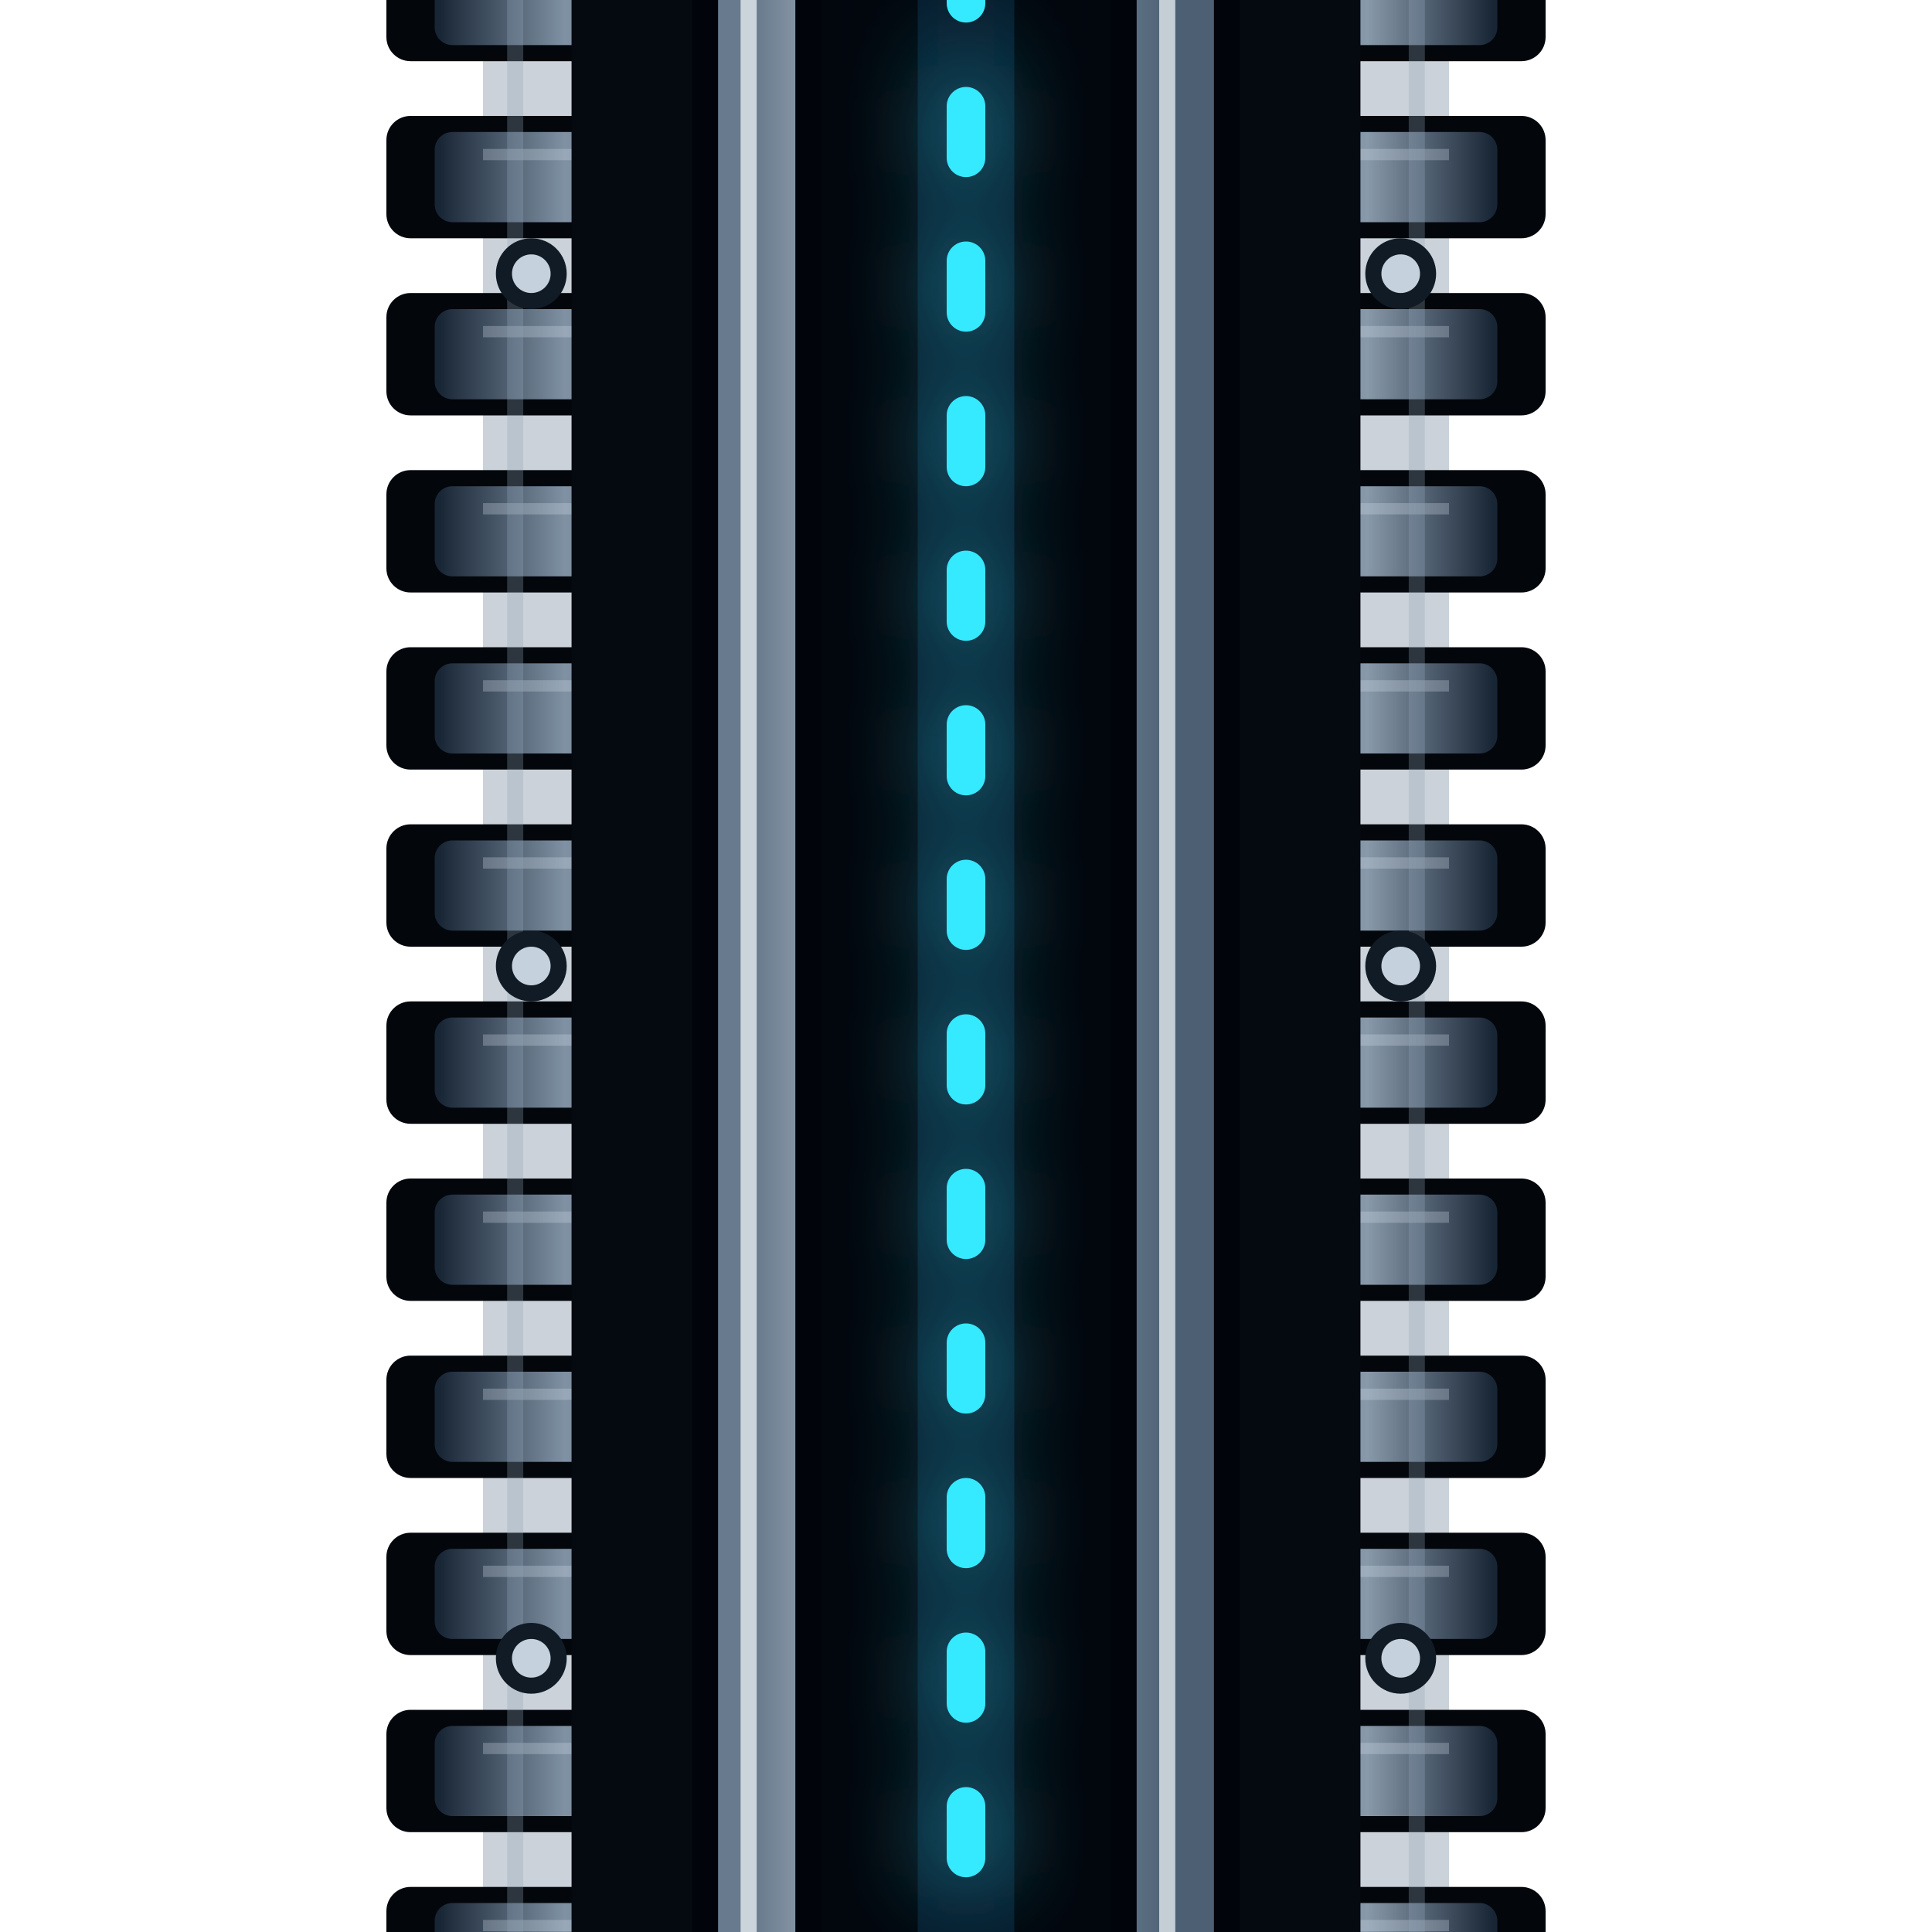
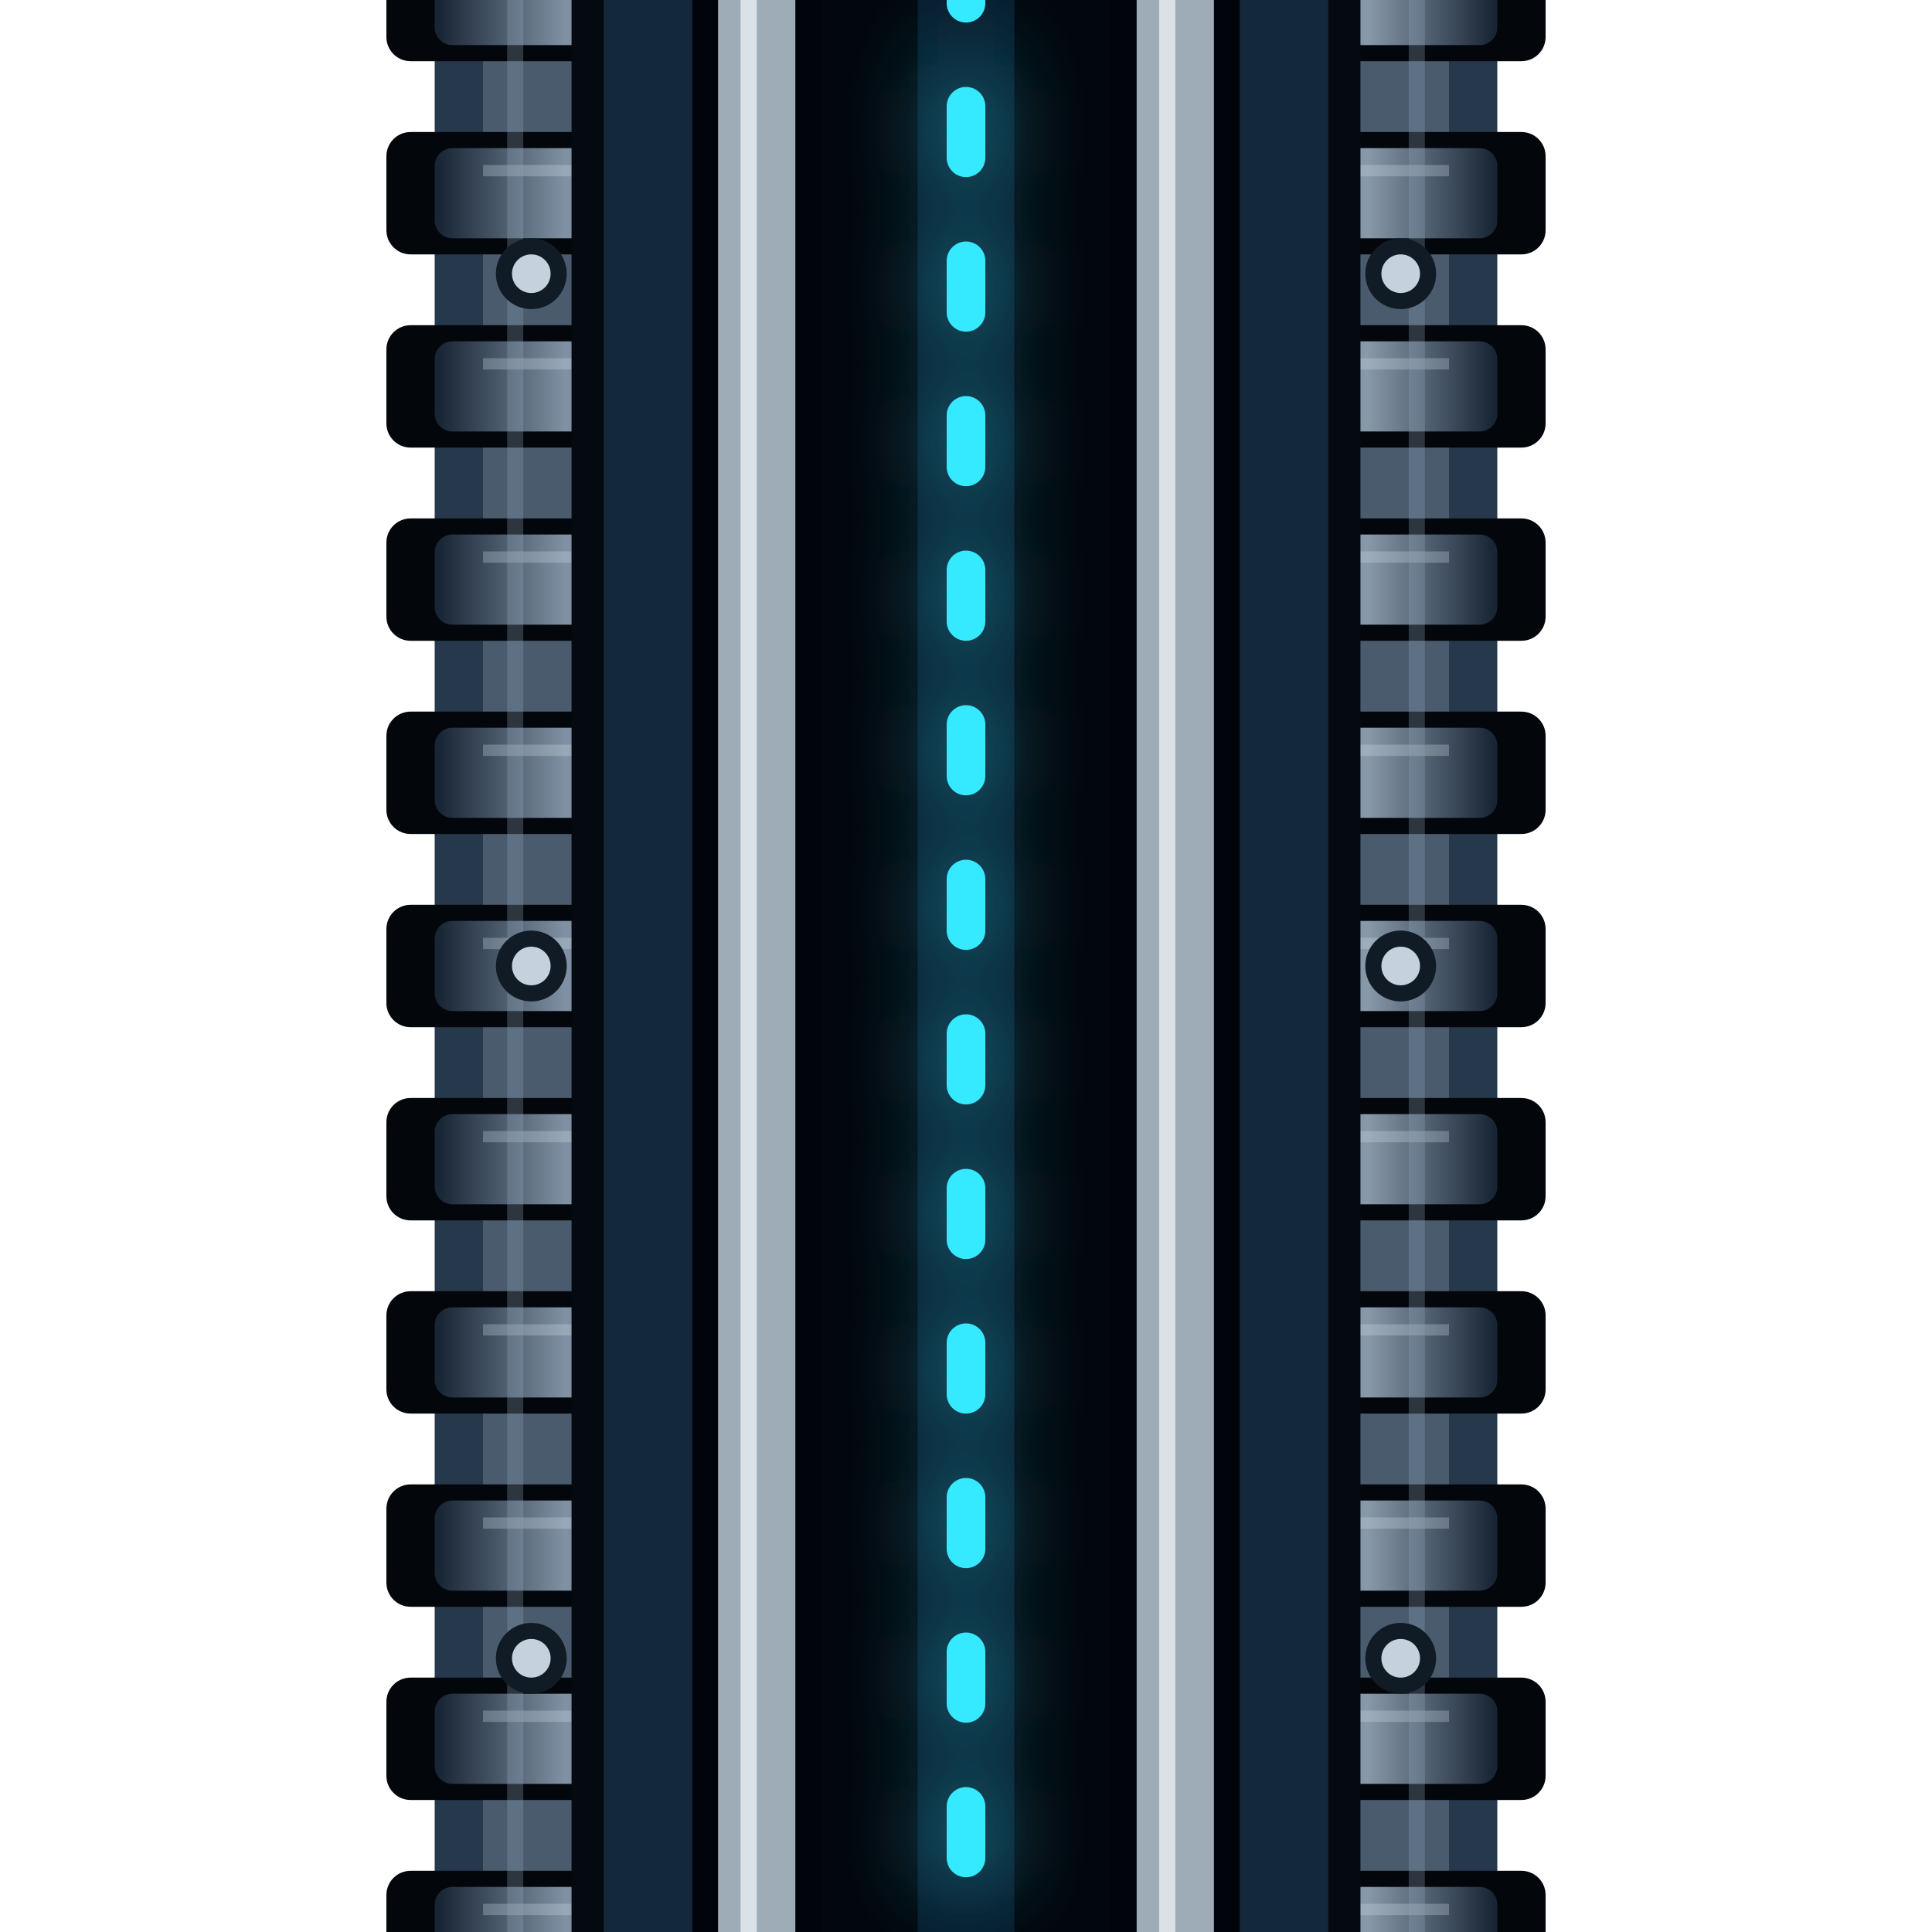
<svg xmlns="http://www.w3.org/2000/svg" viewBox="0 0 120 120" fill="none">
  <defs>
-     <linearGradient id="bed" x1="0" y1="0" x2="1" y2="0">
-       <stop stop-color="#101a27" />
-       <stop offset=".16" stop-color="#60758a" />
-       <stop offset=".3" stop-color="#26384b" />
-       <stop offset=".5" stop-color="#101c2b" />
-       <stop offset=".7" stop-color="#26384b" />
-       <stop offset=".84" stop-color="#60758a" />
-       <stop offset="1" stop-color="#101a27" />
-     </linearGradient>
-     <linearGradient id="deck" x1="0" y1="0" x2="1" y2="0">
-       <stop stop-color="#07101b" />
-       <stop offset=".18" stop-color="#1e3348" />
-       <stop offset=".5" stop-color="#0a1725" />
-       <stop offset=".82" stop-color="#1e3348" />
-       <stop offset="1" stop-color="#07101b" />
-     </linearGradient>
    <linearGradient id="sleeper" x1="0" y1="0" x2="1" y2="0">
      <stop stop-color="#182535" />
      <stop offset=".12" stop-color="#7f91a3" />
      <stop offset=".28" stop-color="#35495d" />
      <stop offset=".5" stop-color="#17283a" />
      <stop offset=".72" stop-color="#35495d" />
      <stop offset=".88" stop-color="#8899aa" />
      <stop offset="1" stop-color="#182535" />
-     </linearGradient>
-     <linearGradient id="rail" x1="0" y1="0" x2="1" y2="0">
-       <stop stop-color="#687a8d" />
-       <stop offset=".38" stop-color="#d8e2ea" />
-       <stop offset=".62" stop-color="#8fa0af" />
-       <stop offset="1" stop-color="#4c5f73" />
    </linearGradient>
    <g id="sleeper-unit">
      <rect x="-36" y="-3.8" width="72" height="7.6" rx="1.5" fill="#03070c" />
      <rect x="-33" y="-2.8" width="66" height="5.6" rx="1.1" fill="url(#sleeper)" />
      <path d="M-30-1.4H30" stroke="#d9e4ed" stroke-width=".7" opacity=".28" />
      <rect x="-20" y="-3.9" width="7" height="7.8" rx=".9" fill="#6f8295" stroke="#101923" />
      <rect x="13" y="-3.9" width="7" height="7.8" rx=".9" fill="#6f8295" stroke="#101923" />
      <circle cx="-16.5" r="1" fill="#d8a85c" />
      <circle cx="16.5" r="1" fill="#d8a85c" />
    </g>
    <filter id="shadow" x="-55%" y="-20%" width="210%" height="140%">
      <feDropShadow dx="0" dy="5" stdDeviation="5" flood-color="#00040b" flood-opacity=".92" />
    </filter>
    <filter id="glow" x="0" y="-20" width="120" height="160" filterUnits="userSpaceOnUse">
      <feGaussianBlur stdDeviation="3" result="blur" />
      <feMerge>
        <feMergeNode in="blur" />
        <feMergeNode in="SourceGraphic" />
      </feMerge>
    </filter>
  </defs>
  <path d="M60-3V123" stroke="#01040a" stroke-width="72" filter="url(#shadow)" />
-   <path d="M60-3V123" stroke="url(#bed)" stroke-width="66" />
+   <path d="M60-3V123" stroke="#26384b" stroke-width="66" />
  <path d="M60-3V123" stroke="#7d8fa1" stroke-width="60" opacity=".4" />
  <g>
    <use href="#sleeper-unit" transform="translate(60 0)" />
-     <use href="#sleeper-unit" transform="translate(60 11)" />
-     <use href="#sleeper-unit" transform="translate(60 22)" />
-     <use href="#sleeper-unit" transform="translate(60 33)" />
-     <use href="#sleeper-unit" transform="translate(60 44)" />
-     <use href="#sleeper-unit" transform="translate(60 55)" />
-     <use href="#sleeper-unit" transform="translate(60 66)" />
-     <use href="#sleeper-unit" transform="translate(60 77)" />
-     <use href="#sleeper-unit" transform="translate(60 88)" />
-     <use href="#sleeper-unit" transform="translate(60 99)" />
-     <use href="#sleeper-unit" transform="translate(60 110)" />
-     <use href="#sleeper-unit" transform="translate(60 121)" />
+     <use href="#sleeper-unit" transform="translate(60 12)" />
+     <use href="#sleeper-unit" transform="translate(60 24)" />
+     <use href="#sleeper-unit" transform="translate(60 36)" />
+     <use href="#sleeper-unit" transform="translate(60 48)" />
+     <use href="#sleeper-unit" transform="translate(60 60)" />
+     <use href="#sleeper-unit" transform="translate(60 72)" />
+     <use href="#sleeper-unit" transform="translate(60 84)" />
+     <use href="#sleeper-unit" transform="translate(60 96)" />
+     <use href="#sleeper-unit" transform="translate(60 108)" />
+     <use href="#sleeper-unit" transform="translate(60 120)" />
  </g>
  <path d="M60-3V123" stroke="#050a11" stroke-width="49" />
-   <path d="M60-3V123" stroke="url(#deck)" stroke-width="45" />
+   <path d="M60-3V123" stroke="#14283b" stroke-width="45" />
  <path d="M60-3V123" stroke="#02060d" stroke-width="25" />
  <path d="M47-3V123M73-3V123" stroke="#01040a" stroke-width="8" />
-   <path d="M47-3V123M73-3V123" stroke="url(#rail)" stroke-width="4.8" />
+   <path d="M47-3V123M73-3V123" stroke="#9eacb8" stroke-width="4.8" />
  <path d="M46.5-3V123M72.5-3V123" stroke="#f3f7fa" stroke-width="1" opacity=".72" />
  <path d="M32-3V123M88-3V123" stroke="#91a5b9" stroke-width="1" opacity=".3" />
  <path d="M60-3V123" stroke="#071c2d" stroke-width="6" />
  <path d="M60-3V123" stroke="#35e9ff" stroke-width="2.4" stroke-linecap="round" stroke-dasharray="3.2 6.4" filter="url(#glow)" />
  <g fill="#c5d1dc" stroke="#111b26" stroke-width="1">
    <circle cx="33" cy="17" r="1.7" />
    <circle cx="87" cy="17" r="1.7" />
    <circle cx="33" cy="60" r="1.7" />
    <circle cx="87" cy="60" r="1.7" />
    <circle cx="33" cy="103" r="1.7" />
    <circle cx="87" cy="103" r="1.7" />
  </g>
</svg>
